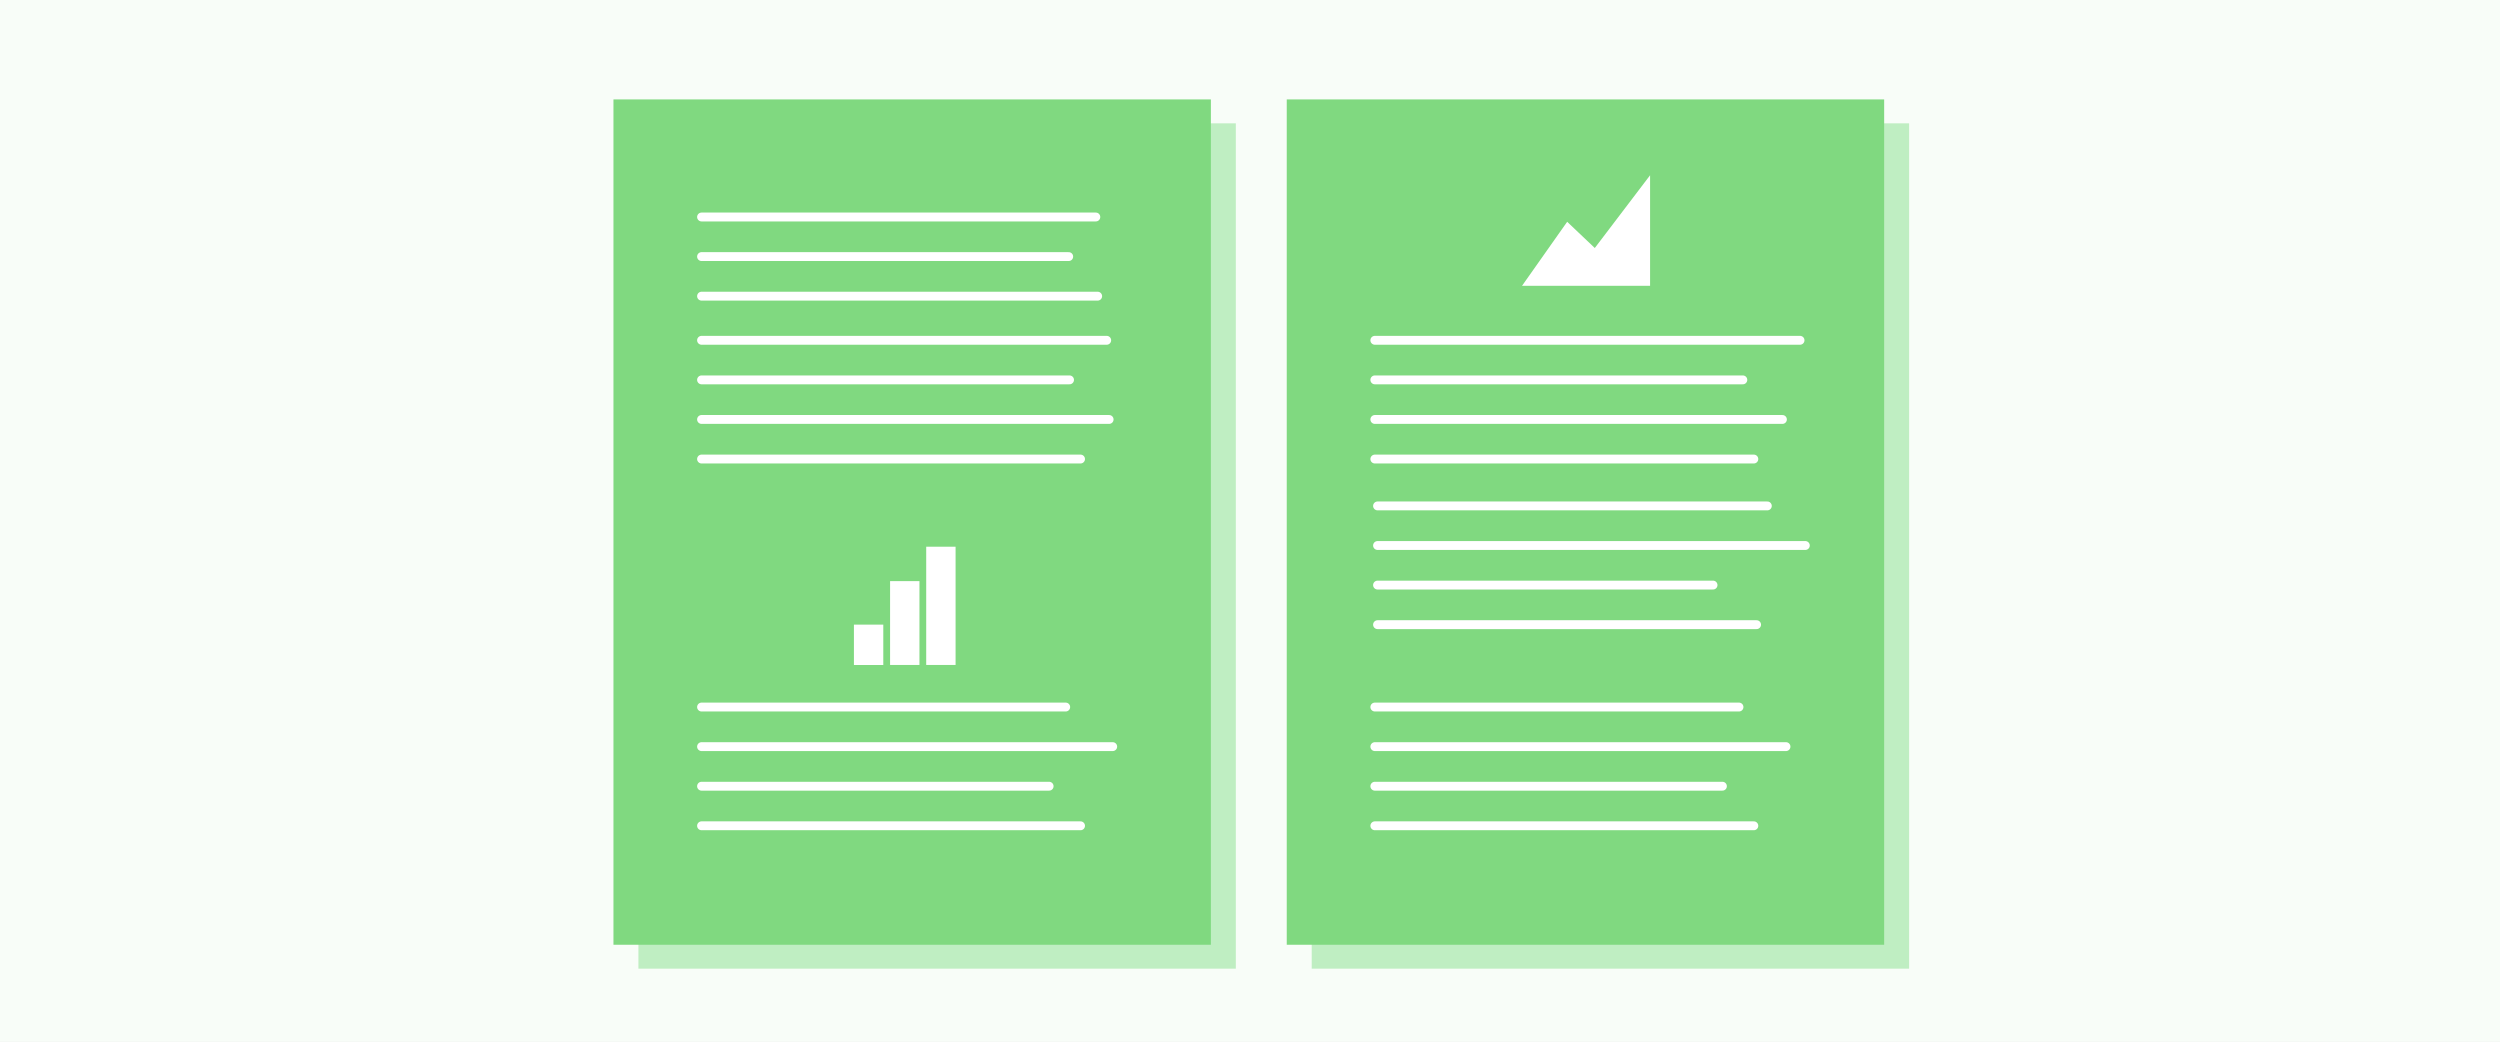
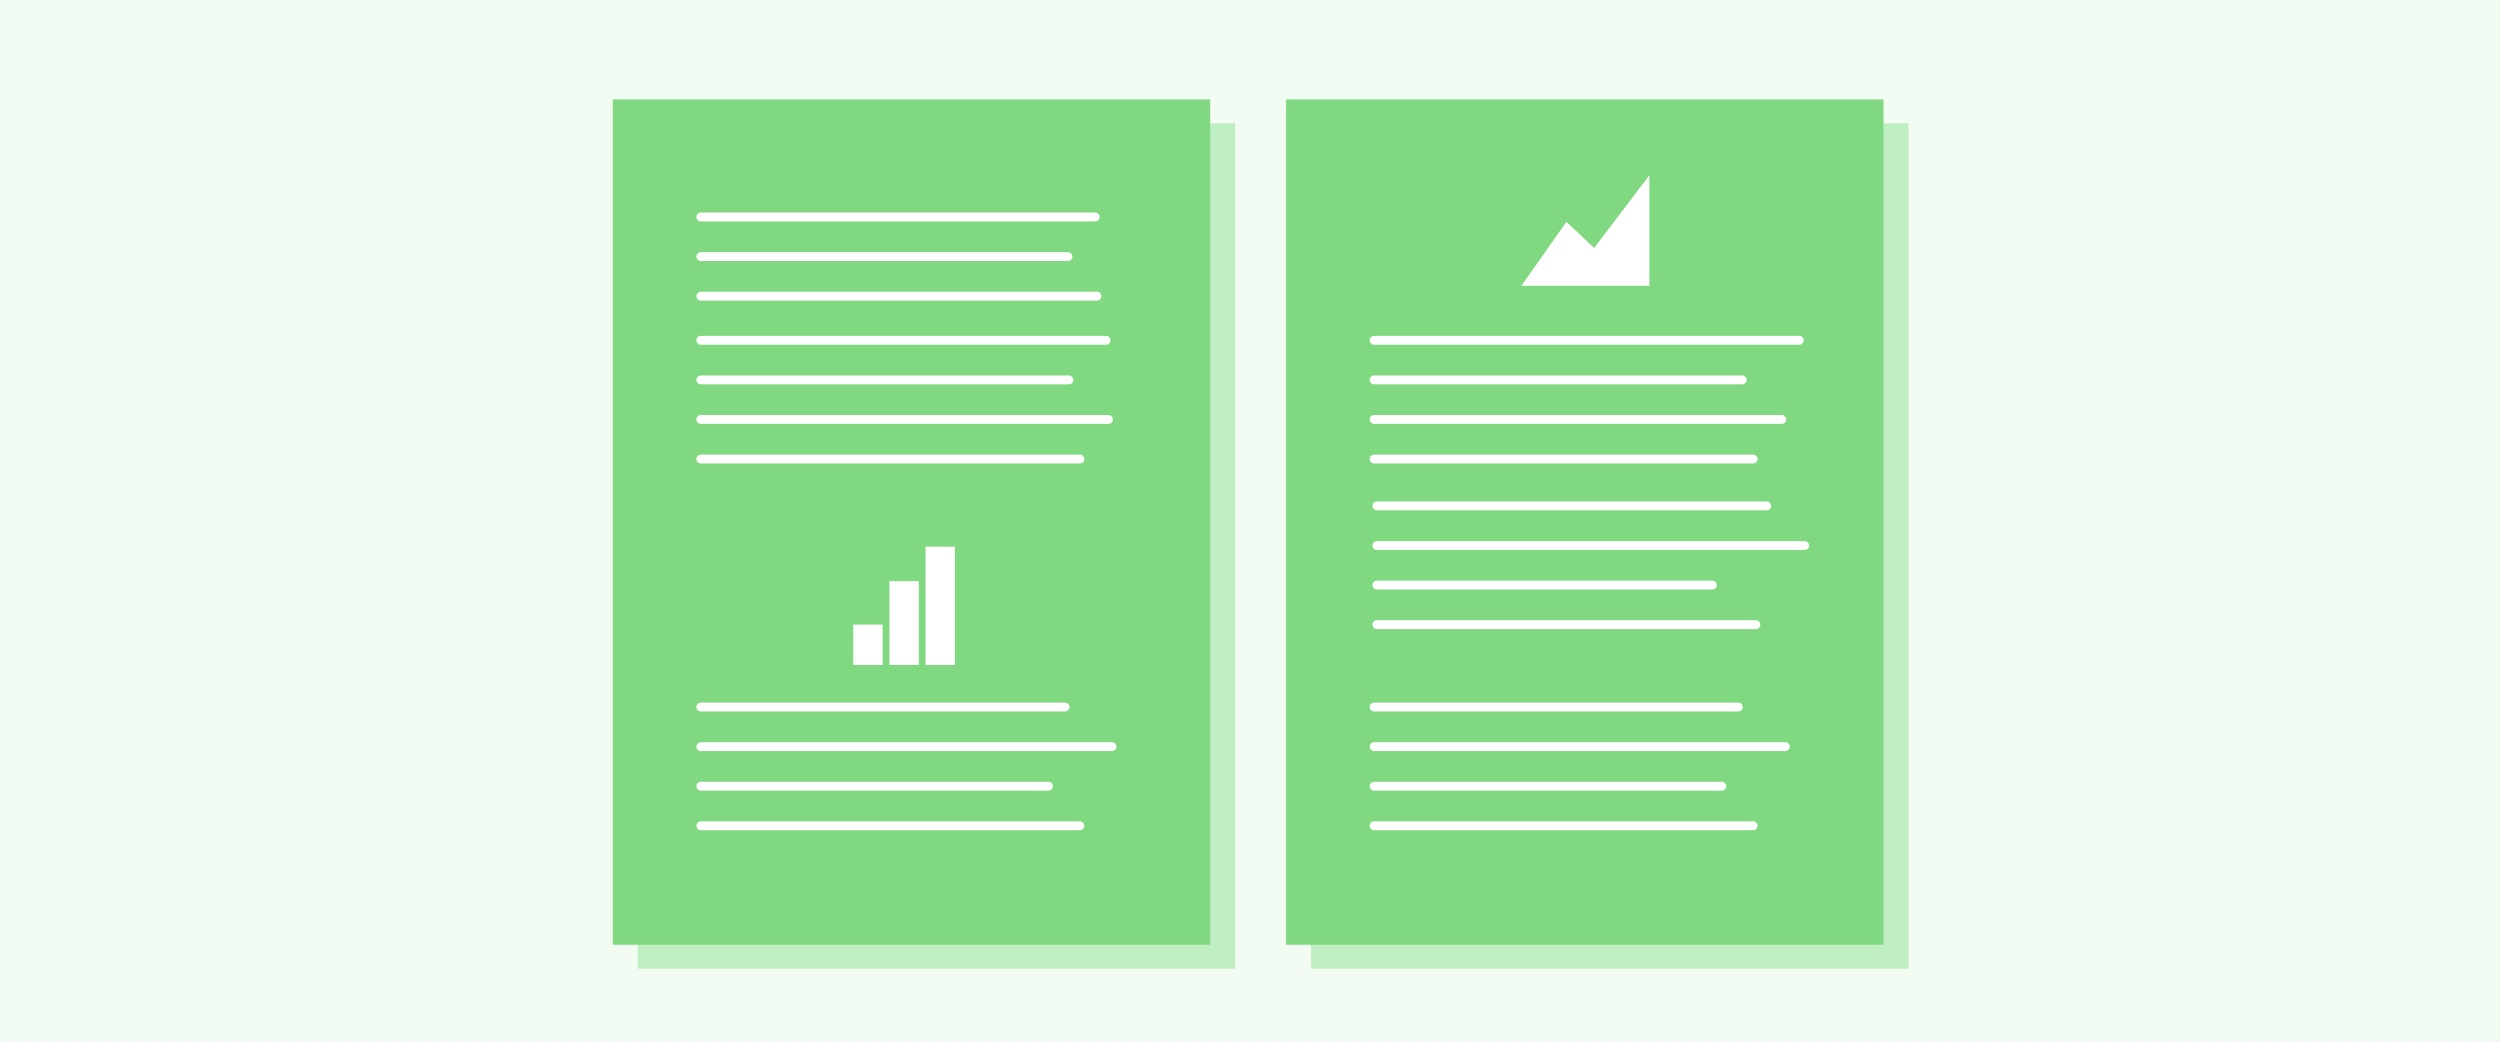
<svg xmlns="http://www.w3.org/2000/svg" viewBox="0 0 600 250">
  <g id="Hintergrund">
-     <rect width="600" height="250" fill="#f8fdf8" />
+     <rect x="-.16" y="0" width="600" height="250" fill="#f2fcf3" />
  </g>
  <g id="Graphic">
    <g>
-       <rect x="314.81" y="29.6" width="143.38" height="202.88" fill="#bfeec2" />
-       <rect x="308.82" y="23.86" width="143.38" height="202.88" fill="#80d980" />
-       <line x1="329.96" y1="81.67" x2="432.01" y2="81.67" fill="none" stroke="#fff" stroke-linecap="round" stroke-miterlimit="10" stroke-width="2.13" />
-       <line x1="329.96" y1="91.17" x2="418.28" y2="91.17" fill="none" stroke="#fff" stroke-linecap="round" stroke-miterlimit="10" stroke-width="2.13" />
-       <line x1="329.96" y1="100.67" x2="427.78" y2="100.67" fill="none" stroke="#fff" stroke-linecap="round" stroke-miterlimit="10" stroke-width="2.13" />
-       <line x1="329.96" y1="110.17" x2="420.92" y2="110.17" fill="none" stroke="#fff" stroke-linecap="round" stroke-miterlimit="10" stroke-width="2.13" />
-       <line x1="330.61" y1="121.42" x2="424.16" y2="121.42" fill="none" stroke="#fff" stroke-linecap="round" stroke-miterlimit="10" stroke-width="2.13" />
-       <line x1="330.61" y1="130.92" x2="433.28" y2="130.92" fill="none" stroke="#fff" stroke-linecap="round" stroke-miterlimit="10" stroke-width="2.13" />
-       <line x1="330.61" y1="140.42" x2="411.13" y2="140.42" fill="none" stroke="#fff" stroke-linecap="round" stroke-miterlimit="10" stroke-width="2.13" />
-       <line x1="330.61" y1="149.92" x2="421.58" y2="149.92" fill="none" stroke="#fff" stroke-linecap="round" stroke-miterlimit="10" stroke-width="2.13" />
-       <line x1="329.96" y1="169.69" x2="417.36" y2="169.69" fill="none" stroke="#fff" stroke-linecap="round" stroke-miterlimit="10" stroke-width="2.13" />
-       <line x1="329.96" y1="179.19" x2="428.64" y2="179.19" fill="none" stroke="#fff" stroke-linecap="round" stroke-miterlimit="10" stroke-width="2.13" />
-       <line x1="329.96" y1="188.69" x2="413.38" y2="188.69" fill="none" stroke="#fff" stroke-linecap="round" stroke-miterlimit="10" stroke-width="2.13" />
-       <line x1="329.96" y1="198.19" x2="420.92" y2="198.19" fill="none" stroke="#fff" stroke-linecap="round" stroke-miterlimit="10" stroke-width="2.13" />
+       <rect x="314.65" y="29.6" width="143.38" height="202.88" fill="#bfeec2" />
+       <rect x="308.66" y="23.86" width="143.38" height="202.88" fill="#80d980" />
+       <line x1="329.79" y1="81.67" x2="431.84" y2="81.67" fill="none" stroke="#fff" stroke-linecap="round" stroke-miterlimit="10" stroke-width="2.13" />
+       <line x1="329.79" y1="91.17" x2="418.12" y2="91.17" fill="none" stroke="#fff" stroke-linecap="round" stroke-miterlimit="10" stroke-width="2.13" />
+       <line x1="329.79" y1="100.67" x2="427.62" y2="100.67" fill="none" stroke="#fff" stroke-linecap="round" stroke-miterlimit="10" stroke-width="2.13" />
+       <line x1="329.79" y1="110.17" x2="420.76" y2="110.17" fill="none" stroke="#fff" stroke-linecap="round" stroke-miterlimit="10" stroke-width="2.13" />
+       <line x1="330.45" y1="121.42" x2="424" y2="121.42" fill="none" stroke="#fff" stroke-linecap="round" stroke-miterlimit="10" stroke-width="2.13" />
+       <line x1="330.45" y1="130.92" x2="433.12" y2="130.92" fill="none" stroke="#fff" stroke-linecap="round" stroke-miterlimit="10" stroke-width="2.13" />
+       <line x1="330.45" y1="140.42" x2="410.97" y2="140.42" fill="none" stroke="#fff" stroke-linecap="round" stroke-miterlimit="10" stroke-width="2.13" />
+       <line x1="330.45" y1="149.92" x2="421.41" y2="149.92" fill="none" stroke="#fff" stroke-linecap="round" stroke-miterlimit="10" stroke-width="2.13" />
+       <line x1="329.79" y1="169.69" x2="417.2" y2="169.69" fill="none" stroke="#fff" stroke-linecap="round" stroke-miterlimit="10" stroke-width="2.13" />
+       <line x1="329.79" y1="179.19" x2="428.47" y2="179.19" fill="none" stroke="#fff" stroke-linecap="round" stroke-miterlimit="10" stroke-width="2.13" />
+       <line x1="329.79" y1="188.69" x2="413.22" y2="188.69" fill="none" stroke="#fff" stroke-linecap="round" stroke-miterlimit="10" stroke-width="2.13" />
+       <line x1="329.79" y1="198.19" x2="420.76" y2="198.19" fill="none" stroke="#fff" stroke-linecap="round" stroke-miterlimit="10" stroke-width="2.13" />
      <g>
-         <rect x="365.29" y="37.86" width="30.73" height="30.73" fill="none" />
-         <polygon points="365.29 68.59 376.12 53.23 382.75 59.52 396.02 42.06 396.02 68.59 365.29 68.59" fill="#fff" />
+         <rect x="365.13" y="37.86" width="30.73" height="30.73" fill="none" />
+         <polygon points="365.13 68.59 375.95 53.23 382.59 59.52 395.85 42.06 395.85 68.59 365.13 68.59" fill="#fff" />
      </g>
-       <rect x="153.22" y="29.6" width="143.38" height="202.88" fill="#bfeec2" />
-       <rect x="147.23" y="23.86" width="143.38" height="202.88" fill="#80d980" />
-       <line x1="168.37" y1="81.67" x2="265.61" y2="81.67" fill="none" stroke="#fff" stroke-linecap="round" stroke-miterlimit="10" stroke-width="2.13" />
-       <line x1="168.37" y1="91.17" x2="256.69" y2="91.17" fill="none" stroke="#fff" stroke-linecap="round" stroke-miterlimit="10" stroke-width="2.13" />
-       <line x1="168.37" y1="100.67" x2="266.19" y2="100.67" fill="none" stroke="#fff" stroke-linecap="round" stroke-miterlimit="10" stroke-width="2.13" />
-       <line x1="168.37" y1="110.17" x2="259.33" y2="110.17" fill="none" stroke="#fff" stroke-linecap="round" stroke-miterlimit="10" stroke-width="2.13" />
-       <line x1="168.37" y1="52.08" x2="263" y2="52.08" fill="none" stroke="#fff" stroke-linecap="round" stroke-miterlimit="10" stroke-width="2.13" />
-       <line x1="168.37" y1="61.58" x2="256.49" y2="61.58" fill="none" stroke="#fff" stroke-linecap="round" stroke-miterlimit="10" stroke-width="2.13" />
-       <line x1="168.37" y1="71.08" x2="263.44" y2="71.08" fill="none" stroke="#fff" stroke-linecap="round" stroke-miterlimit="10" stroke-width="2.13" />
-       <line x1="168.37" y1="169.69" x2="255.77" y2="169.69" fill="none" stroke="#fff" stroke-linecap="round" stroke-miterlimit="10" stroke-width="2.13" />
-       <line x1="168.37" y1="179.19" x2="267.05" y2="179.19" fill="none" stroke="#fff" stroke-linecap="round" stroke-miterlimit="10" stroke-width="2.13" />
-       <line x1="168.37" y1="188.69" x2="251.79" y2="188.69" fill="none" stroke="#fff" stroke-linecap="round" stroke-miterlimit="10" stroke-width="2.13" />
-       <line x1="168.37" y1="198.19" x2="259.33" y2="198.19" fill="none" stroke="#fff" stroke-linecap="round" stroke-miterlimit="10" stroke-width="2.13" />
-       <rect x="203.7" y="37.86" width="30.73" height="30.73" fill="none" />
+       <rect x="153.05" y="29.6" width="143.38" height="202.88" fill="#bfeec2" />
+       <rect x="147.07" y="23.86" width="143.38" height="202.88" fill="#80d980" />
+       <line x1="168.2" y1="81.67" x2="265.45" y2="81.67" fill="none" stroke="#fff" stroke-linecap="round" stroke-miterlimit="10" stroke-width="2.13" />
+       <line x1="168.2" y1="91.17" x2="256.53" y2="91.17" fill="none" stroke="#fff" stroke-linecap="round" stroke-miterlimit="10" stroke-width="2.13" />
+       <line x1="168.2" y1="100.67" x2="266.03" y2="100.67" fill="none" stroke="#fff" stroke-linecap="round" stroke-miterlimit="10" stroke-width="2.13" />
+       <line x1="168.2" y1="110.17" x2="259.17" y2="110.17" fill="none" stroke="#fff" stroke-linecap="round" stroke-miterlimit="10" stroke-width="2.13" />
+       <line x1="168.2" y1="52.08" x2="262.84" y2="52.08" fill="none" stroke="#fff" stroke-linecap="round" stroke-miterlimit="10" stroke-width="2.13" />
+       <line x1="168.2" y1="61.58" x2="256.32" y2="61.58" fill="none" stroke="#fff" stroke-linecap="round" stroke-miterlimit="10" stroke-width="2.13" />
+       <line x1="168.2" y1="71.08" x2="263.27" y2="71.08" fill="none" stroke="#fff" stroke-linecap="round" stroke-miterlimit="10" stroke-width="2.13" />
+       <line x1="168.2" y1="169.69" x2="255.61" y2="169.69" fill="none" stroke="#fff" stroke-linecap="round" stroke-miterlimit="10" stroke-width="2.13" />
+       <line x1="168.2" y1="179.19" x2="266.88" y2="179.19" fill="none" stroke="#fff" stroke-linecap="round" stroke-miterlimit="10" stroke-width="2.13" />
+       <line x1="168.2" y1="188.69" x2="251.63" y2="188.69" fill="none" stroke="#fff" stroke-linecap="round" stroke-miterlimit="10" stroke-width="2.13" />
+       <line x1="168.2" y1="198.19" x2="259.17" y2="198.19" fill="none" stroke="#fff" stroke-linecap="round" stroke-miterlimit="10" stroke-width="2.13" />
+       <rect x="203.54" y="37.86" width="30.73" height="30.73" fill="none" />
      <g>
-         <rect x="201.58" y="128.78" width="30.73" height="30.73" fill="none" />
-         <rect x="203.62" y="151.22" width="9.69" height="7.05" transform="translate(53.72 363.22) rotate(-90)" fill="#fff" />
-         <rect x="207.08" y="146.01" width="20.12" height="7.05" transform="translate(67.61 366.67) rotate(-90)" fill="#fff" />
-         <rect x="211.63" y="141.88" width="28.38" height="7.05" transform="translate(80.41 371.22) rotate(-90)" fill="#fff" />
+         <rect x="201.41" y="128.78" width="30.73" height="30.73" fill="none" />
+         <rect x="203.46" y="151.22" width="9.69" height="7.05" transform="translate(53.56 363.05) rotate(-90)" fill="#fff" />
+         <rect x="206.92" y="146.01" width="20.12" height="7.05" transform="translate(67.45 366.51) rotate(-90)" fill="#fff" />
+         <rect x="211.46" y="141.88" width="28.38" height="7.05" transform="translate(80.25 371.05) rotate(-90)" fill="#fff" />
      </g>
    </g>
  </g>
</svg>
